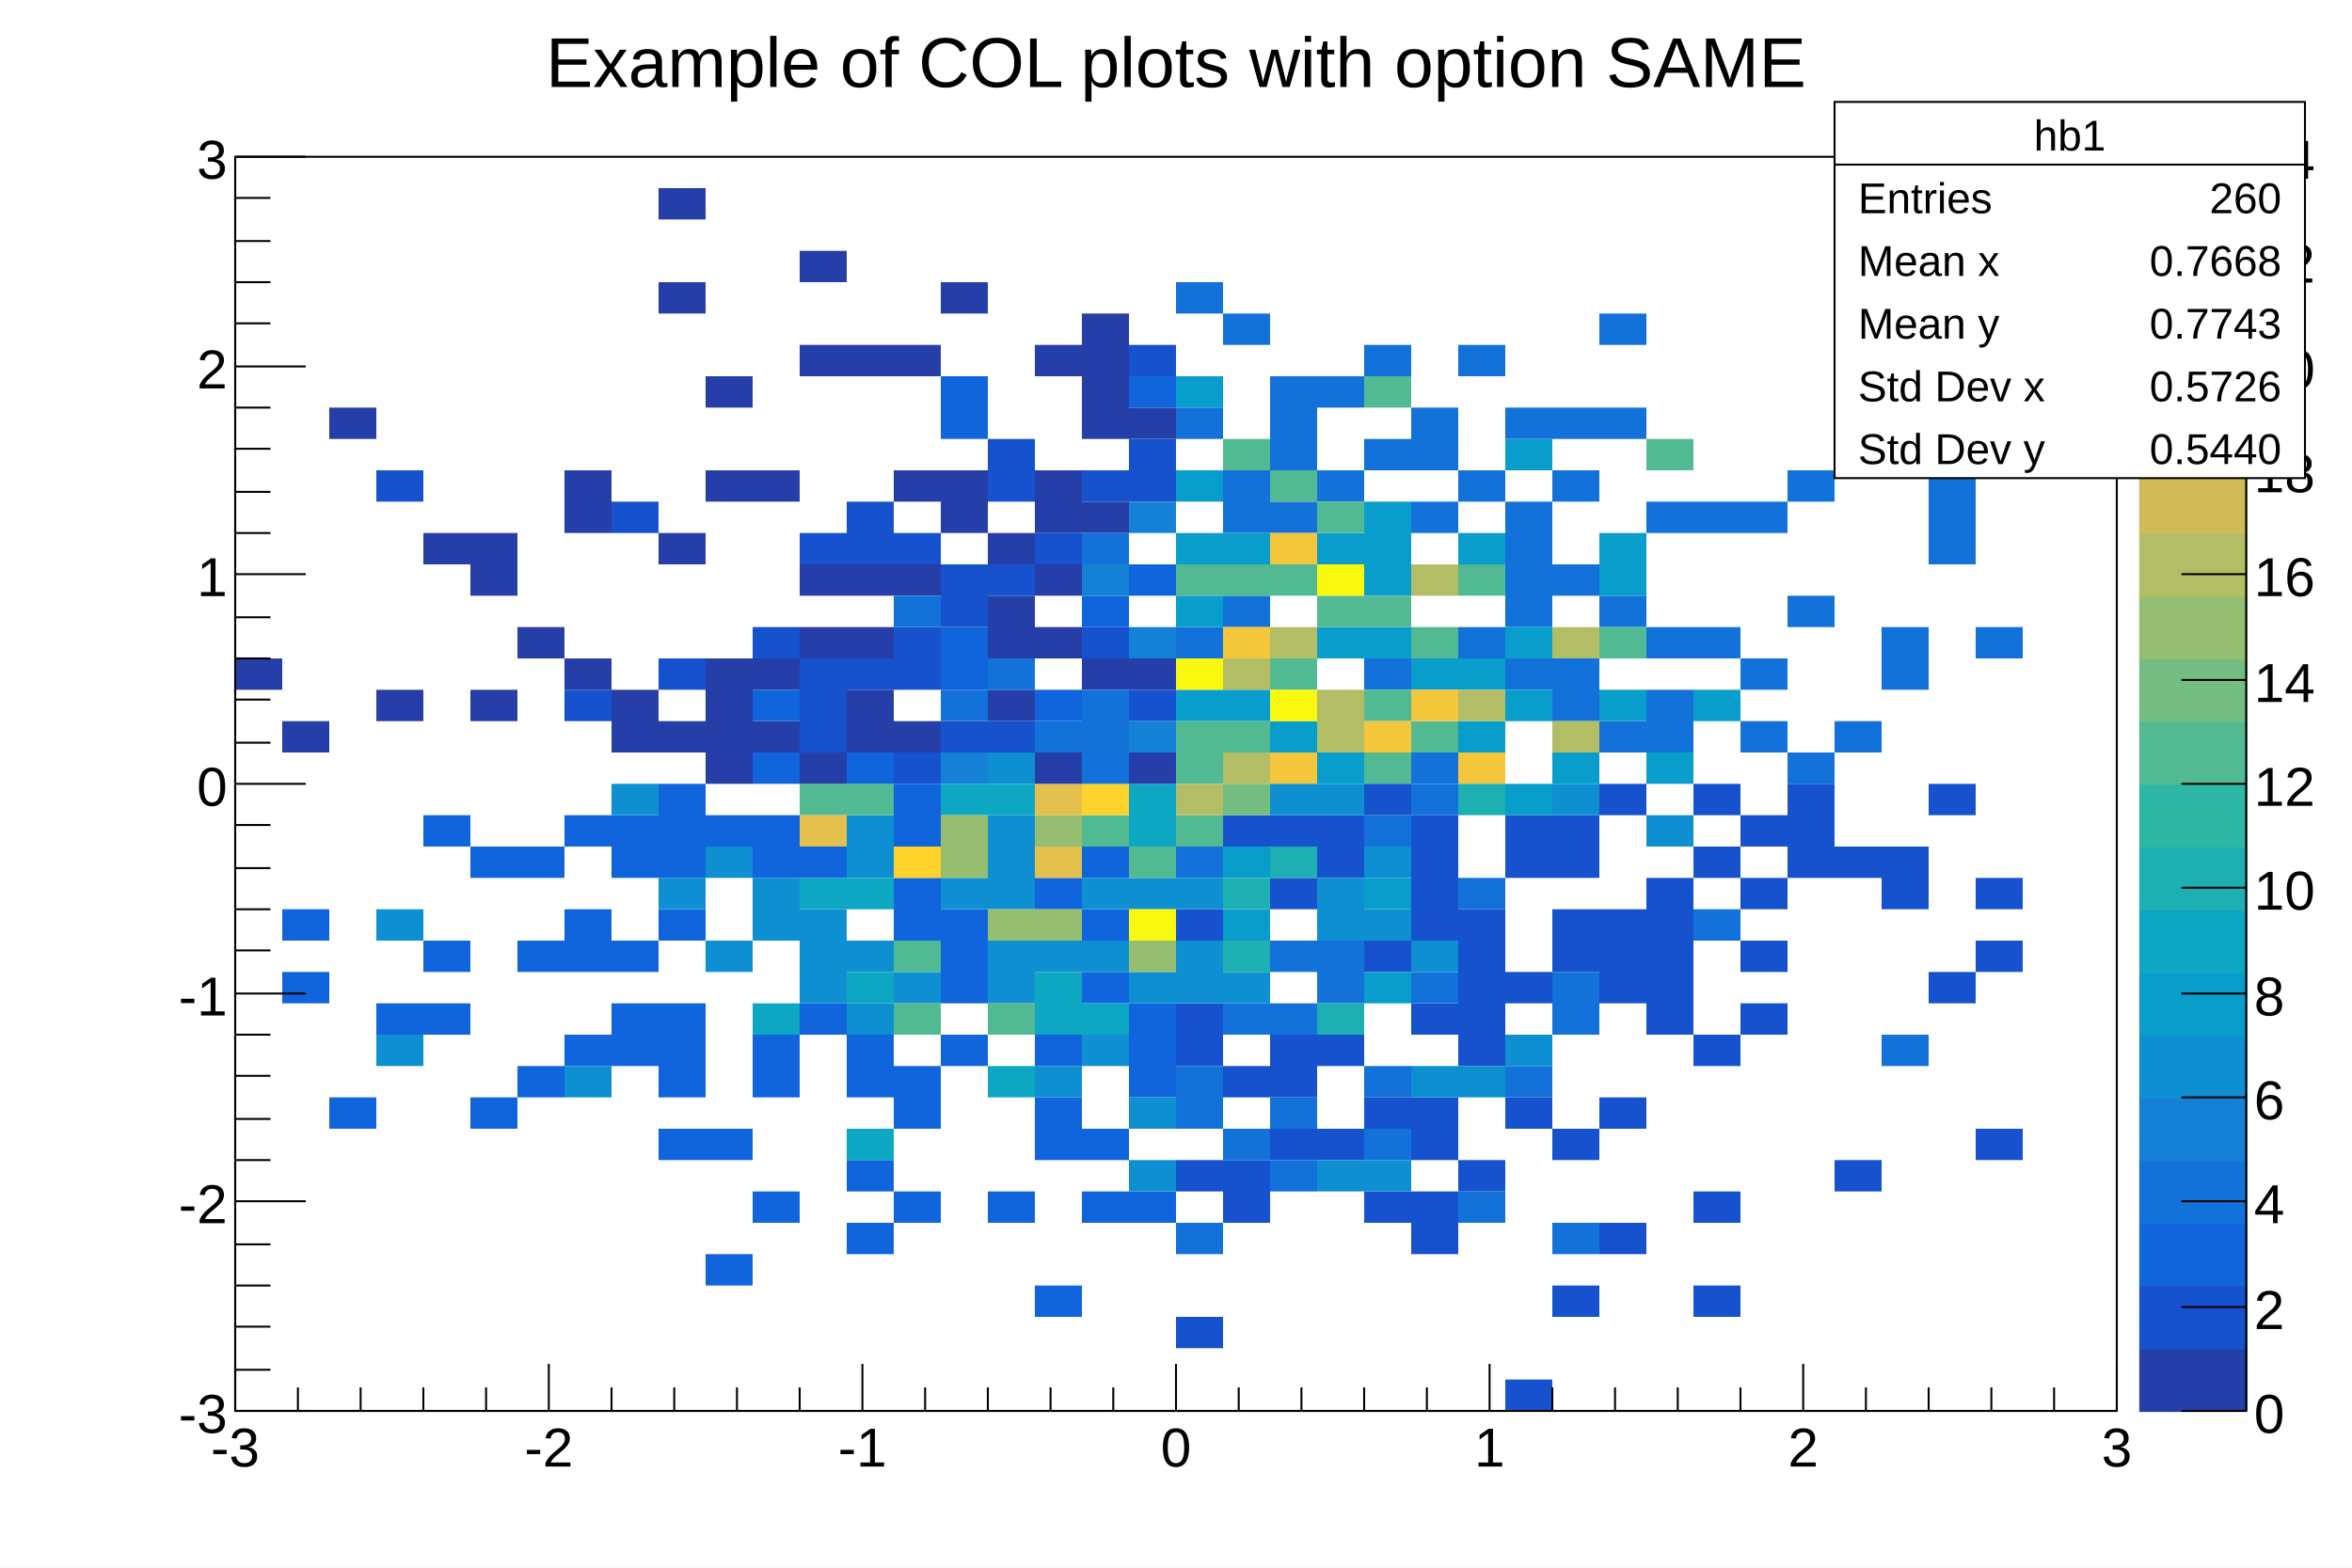
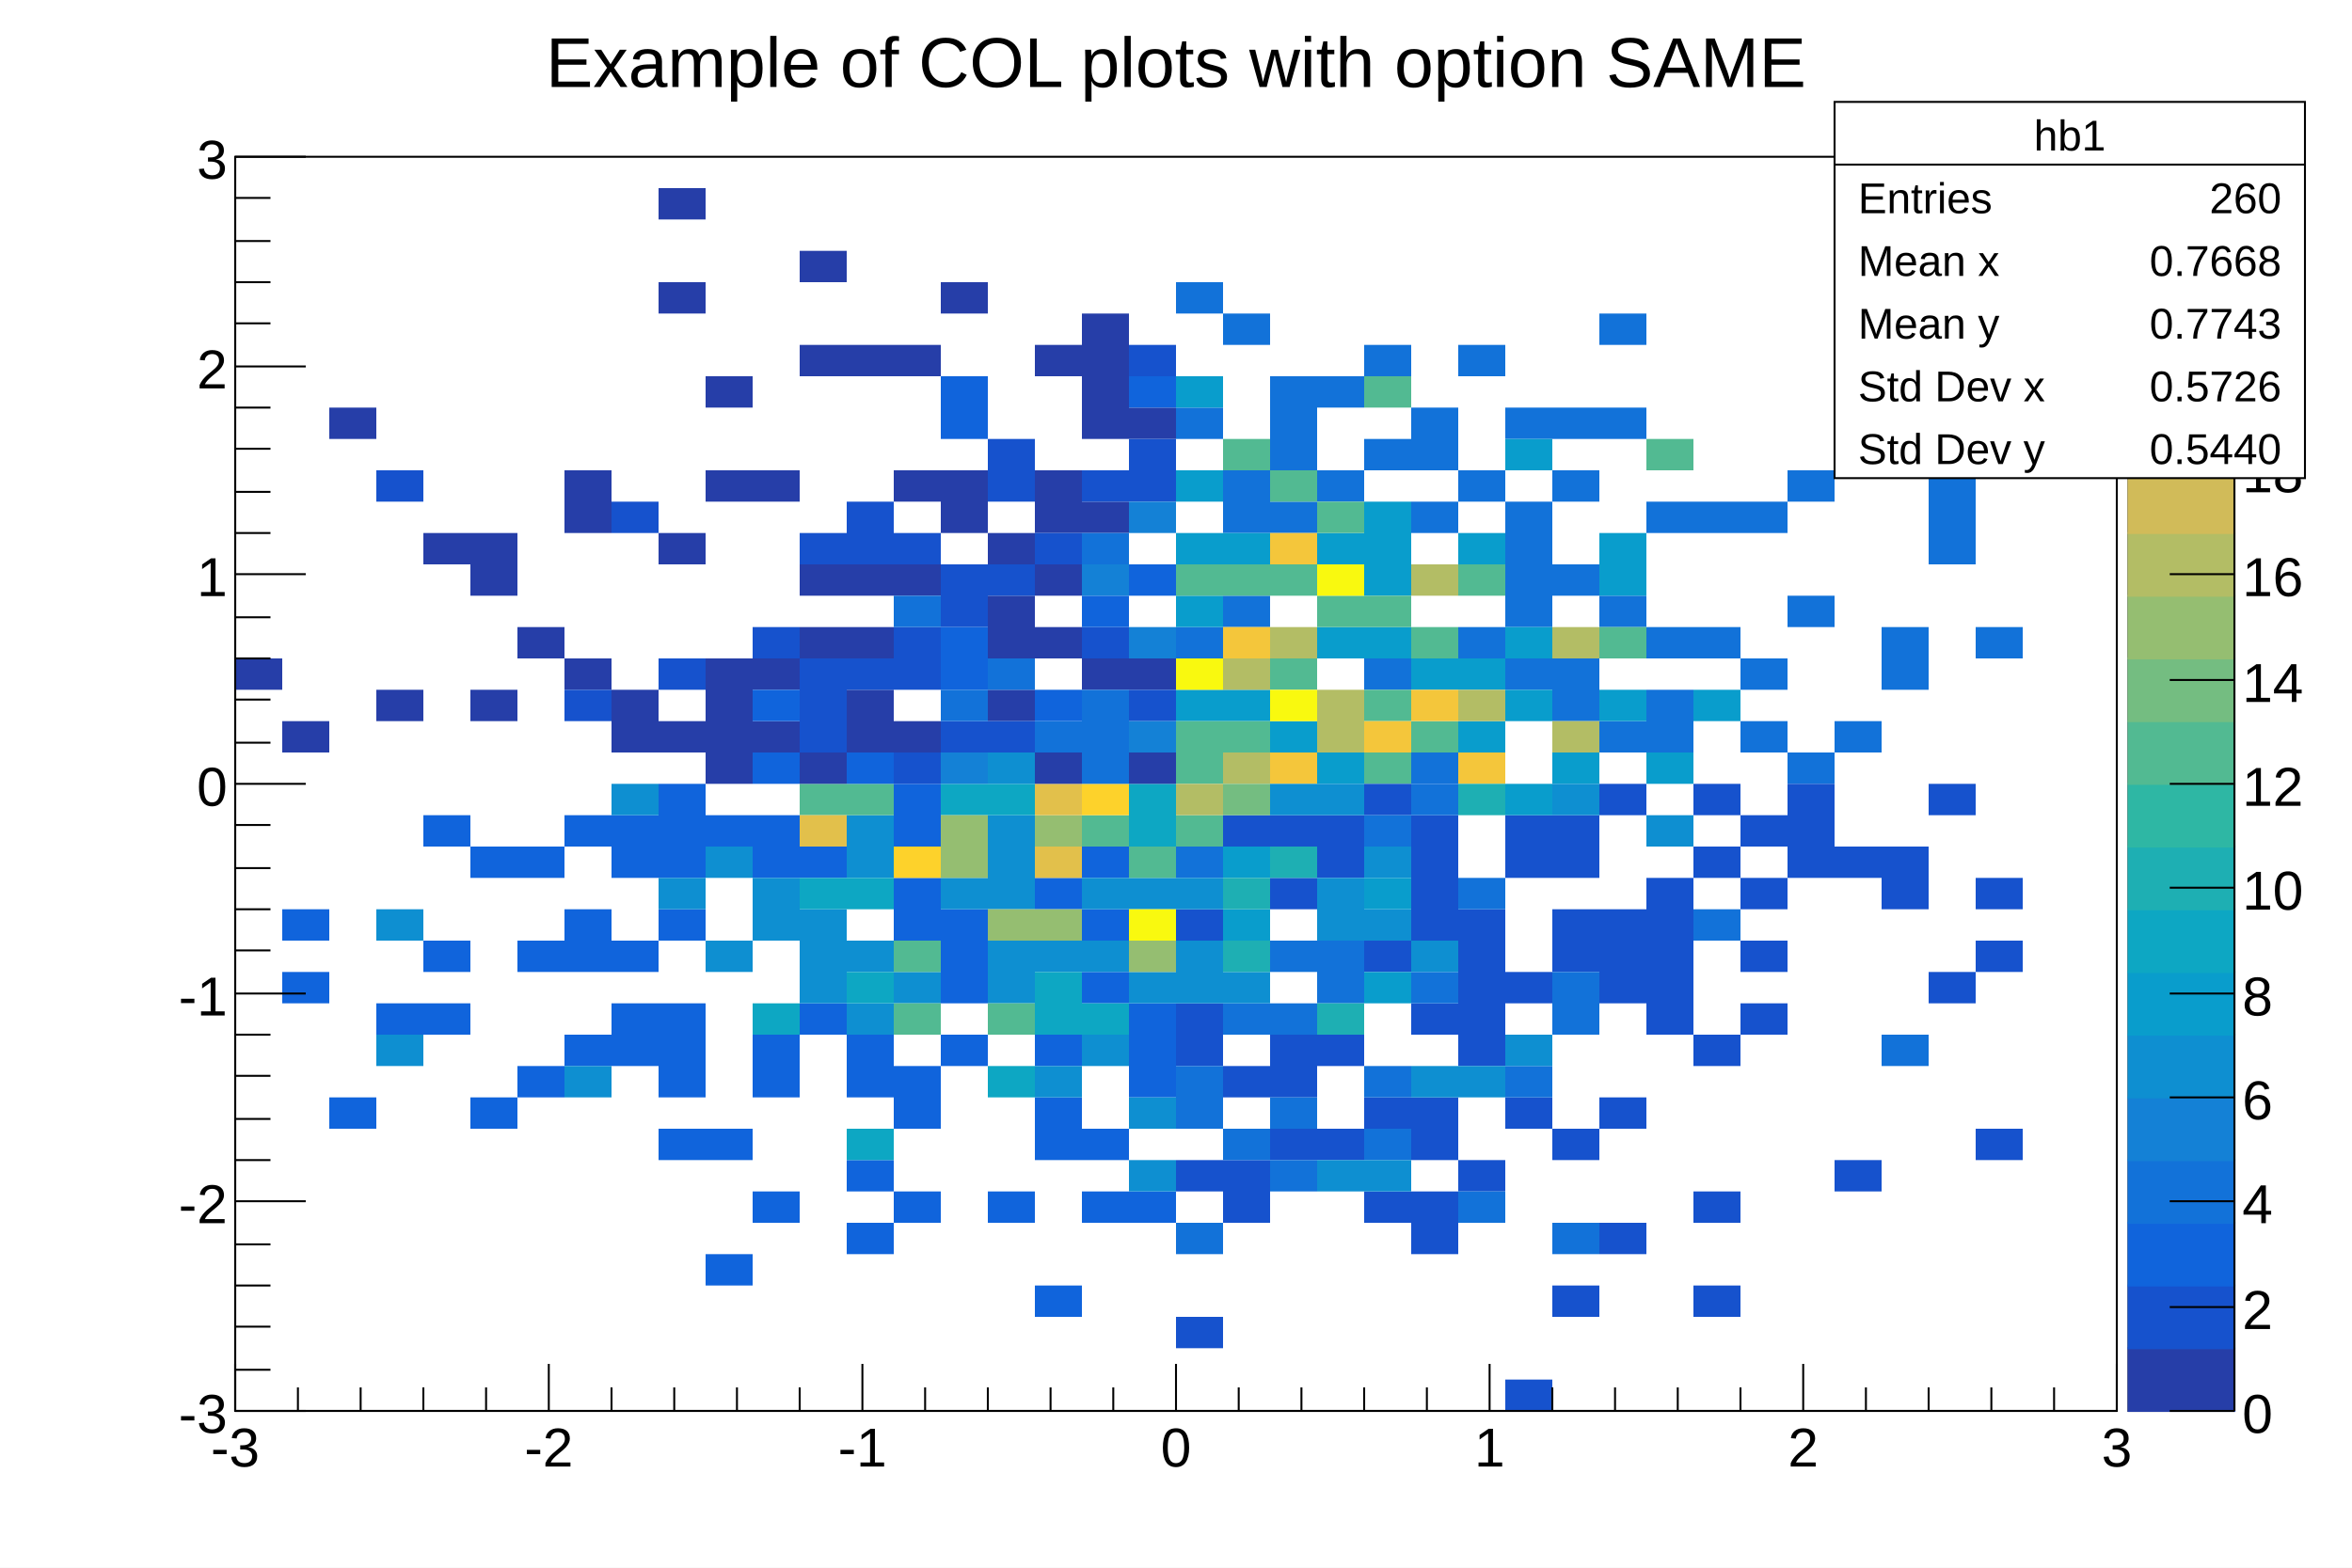
<svg xmlns="http://www.w3.org/2000/svg" viewBox="0 0 1200 800" preserveAspectRatio="none" width="1200" height="800">
  <rect x="0" y="0" width="1200" height="800" style="fill: white;" />
  <g>
    <g transform="translate(120,80)">
      <rect x="0" y="0" width="960" height="640" style="fill: white; stroke: black; stroke-width: 1;" />
      <svg x="0" y="0" overflow="hidden" width="960" height="640" viewBox="0 0 960 640">
        <g>
          <path palette-index="50" fill="rgb(18,114,217)" d="M480,240v16h24v-16zm0,-112v16h24v-16zm0,-64v16h24v-16zm24,160v16h24v-16zm0,-48v16h24v-16zm0,-16v16h24v-16zm0,-80v16h24v-16zm24,96v16h24v-16zm0,-32v16h24v-16zm0,-16v16h24v-16zm0,-16v16h24v-16zm24,48v16h24v-16zm0,-48v16h24v-16zm24,144v16h24v-16zm0,-112v16h24v-16zm0,-48v16h24v-16zm24,208v16h24v-16zm0,-128v16h24v-16zm0,-32v16h24v-16zm0,-16v16h24v-16zm24,112v16h24v-16zm0,-80v16h24v-16zm0,-64v16h24v-16zm24,160v16h24v-16zm0,-32v16h24v-16zm0,-16v16h24v-16zm0,-16v16h24v-16zm0,-16v16h24v-16zm0,-48v16h24v-16zm24,144v16h24v-16zm0,-16v16h24v-16zm0,-48v16h24v-16zm0,-48v16h24v-16zm0,-32v16h24v-16zm24,160v16h24v-16zm0,-64v16h24v-16zm0,-96v16h24v-16zm0,-48v16h24v-16zm24,208v16h24v-16zm0,-16v16h24v-16zm0,-32v16h24v-16zm0,-64v16h24v-16zm24,64v16h24v-16zm0,-64v16h24v-16zm24,112v16h24v-16zm0,-32v16h24v-16zm0,-80v16h24v-16zm24,128v16h24v-16zm0,-80v16h24v-16zm0,-64v16h24v-16zm24,128v16h24v-16zM816,48v16h24v-16zm24,208v16h24v-16zm0,-16v16h24v-16zm24,-48v16h24v-16zm0,-16v16h24v-16zm0,-16v16h24v-16zm24,80v16h24v-16zM888,80v16h24v-16z" />
          <path palette-index="89" fill="rgb(9,157,204)" d="M480,272v16h24v-16zm0,-48v16h24v-16zm0,-32v16h24v-16zm0,-32v16h24v-16zm0,-48v16h24v-16zm24,160v16h24v-16zm0,-80v16h24v-16zm24,96v16h24v-16zm24,16v16h24v-16zm0,-64v16h24v-16zm0,-48v16h24v-16zm24,48v16h24v-16zm0,-32v16h24v-16zm0,-16v16h24v-16zm0,-16v16h24v-16zm24,80v16h24v-16zm24,32v16h24v-16zm0,-32v16h24v-16zm0,-64v16h24v-16zm24,80v16h24v-16zm0,-32v16h24v-16zm0,-96v16h24v-16zm24,160v16h24v-16zm24,-32v16h24v-16zm0,-64v16h24v-16zm0,-16v16h24v-16zm24,112v16h24v-16zm24,-32v16h24v-16z" />
          <path palette-index="140" fill="rgb(82,186,146)" d="M480,304v16h24v-16zm0,-16v16h24v-16zm0,-80v16h24v-16zm24,80v16h24v-16zm0,-80v16h24v-16zm0,-64v16h24v-16zm24,112v16h24v-16zm0,-48v16h24v-16zm0,-48v16h24v-16zm24,64v16h24v-16zm0,-48v16h24v-16zm24,128v16h24v-16zm0,-32v16h24v-16zm0,-48v16h24v-16zm0,-112v16h24v-16zm24,176v16h24v-16zm0,-48v16h24v-16zm24,-32v16h24v-16zm72,32v16h24v-16zm24,-96v16h24v-16z" />
          <path palette-index="178" fill="rgb(179,189,101)" d="M504,304v16h24v-16zm0,-48v16h24v-16zm24,-16v16h24v-16zm24,48v16h24v-16zm0,-16v16h24v-16zm48,-64v16h24v-16zm24,64v16h24v-16zm48,16v16h24v-16zm0,-48v16h24v-16z" />
          <path palette-index="216" fill="rgb(244,198,59)" d="M504,240v16h24v-16zm24,64v16h24v-16zm0,-112v16h24v-16zm48,96v16h24v-16zm24,-16v16h24v-16zm24,32v16h24v-16z" />
          <path palette-index="254" fill="rgb(249,249,15)" d="M480,256v16h24v-16zm48,16v16h24v-16zm24,-64v16h24v-16z" />
        </g>
        <g>
          <path palette-index="38" fill="rgb(16,100,220)" d="M24,416v16h24v-16zm0,-32v16h24v-16zm24,96v16h24v-16zM72,432v16h24v-16zm24,0v16h24v-16zm0,-32v16h24v-16zm0,-64v16h24v-16zm24,144v16h24v-16zm0,-128v16h24v-16zm24,112v16h24v-16zm0,-64v16h24v-16zm0,-48v16h24v-16zm24,96v16h24v-16zm0,-48v16h24v-16zm0,-16v16h24v-16zm0,-48v16h24v-16zm24,112v16h24v-16zm0,-16v16h24v-16zm0,-32v16h24v-16zm0,-48v16h24v-16zm0,-16v16h24v-16zm24,160v16h24v-16zm0,-32v16h24v-16zm0,-16v16h24v-16zm0,-16v16h24v-16zm0,-48v16h24v-16zm0,-32v16h24v-16zm0,-16v16h24v-16zm0,-16v16h24v-16zm24,240v16h24v-16zm0,-64v16h24v-16zm0,-160v16h24v-16zm24,192v16h24v-16zm0,-64v16h24v-16zm0,-16v16h24v-16zm0,-96v16h24v-16zm0,-16v16h24v-16zm24,96v16h24v-16zm0,-80v16h24v-16zm24,192v16h24v-16zm0,-32v16h24v-16zm0,-48v16h24v-16zm0,-16v16h24v-16zm24,80v16h24v-16zm0,-48v16h24v-16zm0,-16v16h24v-16zm0,-80v16h24v-16zm0,-16v16h24v-16zm0,-32v16h24v-16zm0,-16v16h24v-16zm24,128v16h24v-16zm0,-32v16h24v-16zm0,-16v16h24v-16zm0,-16v16h24v-16zm24,144v16h24v-16zm24,48v16h24v-16zm0,-80v16h24v-16zm0,-16v16h24v-16zm0,-32v16h24v-16zm0,-80v16h24v-16zm24,160v16h24v-16zm0,-32v16h24v-16zm0,-80v16h24v-16zm0,-32v16h24v-16zm0,-32v16h24v-16zm24,176v16h24v-16zm0,-64v16h24v-16zm0,-16v16h24v-16zm0,-16v16h24v-16z" />
          <path palette-index="76" fill="rgb(14,143,209)" d="M72,448v16h24v-16zm0,-64v16h24v-16zm96,80v16h24v-16zM192,320v16h24v-16zm24,48v16h24v-16zm24,32v16h24v-16zm0,-48v16h24v-16zm24,32v16h24v-16zm0,-16v16h24v-16zm24,48v16h24v-16zm0,-16v16h24v-16zm0,-16v16h24v-16zm24,48v16h24v-16zm0,-32v16h24v-16zm0,-48v16h24v-16zm0,-16v16h24v-16zm24,80v16h24v-16zm24,-48v16h24v-16zm24,48v16h24v-16zm0,-16v16h24v-16zm0,-32v16h24v-16zm0,-16v16h24v-16zm0,-16v16h24v-16zm24,128v16h24v-16zm0,-64v16h24v-16zm24,48v16h24v-16zm0,-48v16h24v-16zm0,-32v16h24v-16zm24,144v16h24v-16zm0,-32v16h24v-16zm0,-64v16h24v-16zm0,-48v16h24v-16z" />
          <path palette-index="101" fill="rgb(13,167,195)" d="M264,432v16h24v-16zm24,-64v16h24v-16zm24,128v16h24v-16zm0,-80v16h24v-16zm0,-48v16h24v-16zm48,-48v16h24v-16zm24,144v16h24v-16zm0,-144v16h24v-16zm24,112v16h24v-16zm0,-16v16h24v-16zm24,16v16h24v-16zm24,-96v16h24v-16zm0,-16v16h24v-16z" />
          <path palette-index="140" fill="rgb(82,186,146)" d="M288,320v16h24v-16zm24,0v16h24v-16zm24,112v16h24v-16zm0,-32v16h24v-16zm48,32v16h24v-16zm48,-96v16h24v-16zm24,16v16h24v-16z" />
          <path palette-index="165" fill="rgb(149,190,113)" d="M360,352v16h24v-16zm0,-16v16h24v-16zm24,48v16h24v-16zm24,0v16h24v-16zm0,-48v16h24v-16zm48,64v16h24v-16z" />
          <path palette-index="203" fill="rgb(226,192,75)" d="M288,336v16h24v-16zm120,16v16h24v-16zm0,-32v16h24v-16z" />
          <path palette-index="229" fill="rgb(253,210,43)" d="M336,352v16h24v-16zm96,-32v16h24v-16z" />
          <path palette-index="254" fill="rgb(249,249,15)" d="M456,384v16h24v-16z" />
        </g>
        <g>
          <path palette-index="25" fill="rgb(22,82,205)" d="M480,592v16h24v-16zm0,-80v16h24v-16zm0,-64v16h24v-16zm0,-16v16h24v-16zm0,-48v16h24v-16zm24,144v16h24v-16zm0,-16v16h24v-16zm0,-48v16h24v-16zm0,-128v16h24v-16zm24,160v16h24v-16zm0,-32v16h24v-16zm0,-16v16h24v-16zm0,-80v16h24v-16zm0,-32v16h24v-16zm24,160v16h24v-16zm0,-48v16h24v-16zm0,-96v16h24v-16zm0,-16v16h24v-16zm24,192v16h24v-16zm0,-48v16h24v-16zm0,-80v16h24v-16zm0,-80v16h24v-16zm24,224v16h24v-16zm0,-16v16h24v-16zm0,-32v16h24v-16zm0,-16v16h24v-16zm0,-48v16h24v-16zm0,-48v16h24v-16zm0,-16v16h24v-16zm0,-16v16h24v-16zm0,-16v16h24v-16zm24,176v16h24v-16zm0,-64v16h24v-16zm0,-16v16h24v-16zm0,-16v16h24v-16zm0,-16v16h24v-16zm0,-16v16h24v-16zm24,240v16h24v-16zm0,-144v16h24v-16zm0,-64v16h24v-16zm0,-64v16h24v-16zm0,-16v16h24v-16zm24,240v16h24v-16zm0,-80v16h24v-16zm0,-96v16h24v-16zm0,-16v16h24v-16zm0,-32v16h24v-16zm0,-16v16h24v-16zm24,208v16h24v-16zm0,-64v16h24v-16zm0,-64v16h24v-16zm0,-16v16h24v-16zm0,-16v16h24v-16zm0,-64v16h24v-16zm24,112v16h24v-16zm0,-16v16h24v-16zm0,-16v16h24v-16zm0,-16v16h24v-16zm0,-16v16h24v-16zm24,208v16h24v-16zm0,-48v16h24v-16zm0,-80v16h24v-16zm0,-96v16h24v-16zm0,-32v16h24v-16zm24,112v16h24v-16zm0,-32v16h24v-16zm0,-32v16h24v-16zm0,-32v16h24v-16zm24,16v16h24v-16zm0,-16v16h24v-16zm0,-16v16h24v-16zm24,192v16h24v-16zm0,-160v16h24v-16zm24,16v16h24v-16zm0,-16v16h24v-16zm24,64v16h24v-16zm0,-96v16h24v-16zm24,176v16h24v-16zm0,-96v16h24v-16zm0,-32v16h24v-16z" />
          <path palette-index="50" fill="rgb(18,114,217)" d="M480,544v16h24v-16zm0,-64v16h24v-16zm0,-16v16h24v-16zm0,-112v16h24v-16zm24,144v16h24v-16zm0,-64v16h24v-16zm24,80v16h24v-16zm0,-32v16h24v-16zm0,-48v16h24v-16zm0,-32v16h24v-16zm24,16v16h24v-16zm0,-16v16h24v-16zm24,96v16h24v-16zm0,-32v16h24v-16zm0,-128v16h24v-16zm24,80v16h24v-16zm0,-96v16h24v-16zm24,208v16h24v-16zm0,-160v16h24v-16zm24,96v16h24v-16zm24,80v16h24v-16zm0,-112v16h24v-16zm0,-16v16h24v-16zm72,-32v16h24v-16zm96,64v16h24v-16z" />
          <path palette-index="76" fill="rgb(14,143,209)" d="M480,416v16h24v-16zm0,-16v16h24v-16zm0,-32v16h24v-16zm24,48v16h24v-16zm24,-96v16h24v-16zm24,192v16h24v-16zm0,-128v16h24v-16zm0,-16v16h24v-16zm0,-48v16h24v-16zm24,192v16h24v-16zm0,-128v16h24v-16zm0,-32v16h24v-16zm24,112v16h24v-16zm0,-64v16h24v-16zm24,64v16h24v-16zm24,-16v16h24v-16zM672,320v16h24v-16zm48,16v16h24v-16z" />
          <path palette-index="89" fill="rgb(9,157,204)" d="M504,384v16h24v-16zm0,-32v16h24v-16zm72,64v16h24v-16zm0,-48v16h24v-16zm72,-48v16h24v-16z" />
          <path palette-index="114" fill="rgb(30,175,179)" d="M504,400v16h24v-16zm0,-32v16h24v-16zm24,-16v16h24v-16zm24,80v16h24v-16zM624,320v16h24v-16z" />
          <path palette-index="140" fill="rgb(82,186,146)" d="M480,336v16h24v-16z" />
          <path palette-index="152" fill="rgb(116,189,129)" d="M504,320v16h24v-16z" />
          <path palette-index="178" fill="rgb(179,189,101)" d="M480,320v16h24v-16z" />
        </g>
        <g>
          <path palette-index="12" fill="rgb(38,62,168)" d="M0,256v16h24v-16zm24,32v16h24v-16zM48,128v16h24v-16zM72,272v16h24v-16zM96,192v16h24v-16zm24,80v16h24v-16zm0,-64v16h24v-16zm0,-16v16h24v-16zm24,48v16h24v-16zm24,16v16h24v-16zm0,-80v16h24v-16zm0,-16v16h24v-16zm24,128v16h24v-16zm0,-16v16h24v-16zm24,16v16h24v-16zm0,-96v16h24v-16zM216,64v16h24v-16zm0,-48v16h24v-16zm24,288v16h24v-16zm0,-16v16h24v-16zm0,-16v16h24v-16zm0,-16v16h24v-16zm0,-96v16h24v-16zm0,-48v16h24v-16zm24,176v16h24v-16zm0,-32v16h24v-16zm0,-96v16h24v-16zm24,144v16h24v-16zm0,-64v16h24v-16zm0,-32v16h24v-16zM288,96v16h24v-16zm0,-48v16h24v-16zm24,240v16h24v-16zm0,-16v16h24v-16zm0,-32v16h24v-16zm0,-32v16h24v-16zM312,96v16h24v-16zm24,192v16h24v-16zm0,-80v16h24v-16zm0,-48v16h24v-16zm0,-64v16h24v-16zm24,80v16h24v-16zm0,-16v16h24v-16zm0,-96v16h24v-16zm24,208v16h24v-16zm0,-32v16h24v-16zm0,-16v16h24v-16zm0,-32v16h24v-16zm24,112v16h24v-16zm0,-64v16h24v-16zm0,-32v16h24v-16zm0,-32v16h24v-16zm0,-16v16h24v-16zm0,-64v16h24v-16zm24,160v16h24v-16zm0,-80v16h24v-16zm0,-48v16h24v-16zm0,-16v16h24v-16zm0,-16v16h24v-16zm0,-16v16h24v-16zm24,224v16h24v-16zm0,-48v16h24v-16zm0,-128v16h24v-16z" />
          <path palette-index="25" fill="rgb(22,82,205)" d="M72,160v16h24v-16zm96,112v16h24v-16zm24,-96v16h24v-16zm24,80v16h24v-16zm48,-16v16h24v-16zm24,48v16h24v-16zm0,-16v16h24v-16zm0,-16v16h24v-16zm0,-64v16h24v-16zm24,64v16h24v-16zm0,-64v16h24v-16zm0,-16v16h24v-16zm24,128v16h24v-16zm0,-48v16h24v-16zm0,-16v16h24v-16zm0,-48v16h24v-16zm24,96v16h24v-16zm0,-64v16h24v-16zm0,-16v16h24v-16zm24,80v16h24v-16zm0,-80v16h24v-16zm0,-48v16h24v-16zm0,-16v16h24v-16zm24,48v16h24v-16zm24,48v16h24v-16zm0,-80v16h24v-16zm24,112v16h24v-16zm0,-112v16h24v-16zm0,-16v16h24v-16zm0,-48v16h24v-16z" />
          <path palette-index="38" fill="rgb(16,100,220)" d="M264,304v16h24v-16zm0,-32v16h24v-16zm48,32v16h24v-16zm48,-48v16h24v-16zm0,-16v16h24v-16zm0,-112v16h24v-16zm0,-16v16h24v-16zm48,160v16h24v-16zm24,-48v16h24v-16zm24,-16v16h24v-16zm0,-96v16h24v-16z" />
          <path palette-index="50" fill="rgb(18,114,217)" d="M336,224v16h24v-16zm24,48v16h24v-16zm24,-16v16h24v-16zm24,32v16h24v-16zm24,16v16h24v-16zm0,-16v16h24v-16zm0,-16v16h24v-16zm0,-80v16h24v-16z" />
          <path palette-index="63" fill="rgb(20,129,214)" d="M360,304v16h24v-16zm72,-96v16h24v-16zm24,80v16h24v-16zm0,-48v16h24v-16zm0,-64v16h24v-16z" />
          <path palette-index="76" fill="rgb(14,143,209)" d="M384,304v16h24v-16z" />
        </g>
      </svg>
      <g>
        <g transform="translate(0,640)">
          <line x1="0" y1="0" x2="960" y2="0" style="stroke: black; stroke-width: 1;" />
          <path d="M0,-24v24m32,-12v12m32,-12v12m32,-12v12m32,-12v12m32,-24v24m32,-12v12m32,-12v12m32,-12v12m32,-12v12m32,-24v24m32,-12v12m32,-12v12m32,-12v12m32,-12v12m32,-24v24m32,-12v12m32,-12v12m32,-12v12m32,-12v12m32,-24v24m32,-12v12m32,-12v12m32,-12v12m32,-12v12m32,-24v24m32,-12v12m32,-12v12m32,-12v12m32,-12v12m32,-24v24" style="stroke: black; stroke-width: 1;" />
          <g font-family="Arial" font-size="28" space="preserve">
            <text fill="black" text-anchor="middle" dy=".8em" transform="translate(0,6)">
       -3
      </text>
            <text fill="black" text-anchor="middle" dy=".8em" transform="translate(160,6)">
       -2
      </text>
            <text fill="black" text-anchor="middle" dy=".8em" transform="translate(320,6)">
       -1
      </text>
            <text fill="black" text-anchor="middle" dy=".8em" transform="translate(480,6)">
       0
      </text>
            <text fill="black" text-anchor="middle" dy=".8em" transform="translate(640,6)">
       1
      </text>
            <text fill="black" text-anchor="middle" dy=".8em" transform="translate(800,6)">
       2
      </text>
            <text fill="black" text-anchor="middle" dy=".8em" transform="translate(960,6)">
       3
      </text>
          </g>
        </g>
        <g>
          <line x1="0" y1="0" x2="0" y2="640" style="stroke: black; stroke-width: 1;" />
          <path d="M36,640h-36m18,-21h-18m18,-22h-18m18,-21h-18m18,-21h-18m36,-22h-36m18,-21h-18m18,-21h-18m18,-22h-18m18,-21h-18m36,-21h-36m18,-22h-18m18,-21h-18m18,-21h-18m18,-22h-18m36,-21h-36m18,-21h-18m18,-22h-18m18,-21h-18m18,-21h-18m36,-22h-36m18,-21h-18m18,-21h-18m18,-22h-18m18,-21h-18m36,-21h-36m18,-22h-18m18,-21h-18m18,-21h-18m18,-22h-18m36,-21h-36" style="stroke: black; stroke-width: 1;" />
          <g font-family="Arial" font-size="28" space="preserve">
            <text fill="black" text-anchor="end" dy=".4em" transform="translate(-4,640)">
       -3
      </text>
            <text fill="black" text-anchor="end" dy=".4em" transform="translate(-4,533)">
       -2
      </text>
            <text fill="black" text-anchor="end" dy=".4em" transform="translate(-4,427)">
       -1
      </text>
            <text fill="black" text-anchor="end" dy=".4em" transform="translate(-4,320)">
       0
      </text>
            <text fill="black" text-anchor="end" dy=".4em" transform="translate(-4,213)">
       1
      </text>
            <text fill="black" text-anchor="end" dy=".4em" transform="translate(-4,107)">
       2
      </text>
            <text fill="black" text-anchor="end" dy=".4em" transform="translate(-4,0)">
       3
      </text>
          </g>
        </g>
      </g>
    </g>
-     <g transform="translate(1092,80)">
+     <g transform="translate(1086,80)">
      <path d="M0,0h54v640h-54z" style="fill: rgb(249,249,15); stroke: black; stroke-width: 1;" />
      <rect x="0" y="608" width="54" height="32" style="fill: rgb(38,62,168); stroke: rgb(38,62,168);" />
      <rect x="0" y="576" width="54" height="32" style="fill: rgb(22,82,205); stroke: rgb(22,82,205);" />
      <rect x="0" y="544" width="54" height="32" style="fill: rgb(16,100,220); stroke: rgb(16,100,220);" />
      <rect x="0" y="512" width="54" height="32" style="fill: rgb(18,114,217); stroke: rgb(18,114,217);" />
      <rect x="0" y="480" width="54" height="32" style="fill: rgb(20,129,214); stroke: rgb(20,129,214);" />
      <rect x="0" y="448" width="54" height="32" style="fill: rgb(14,143,209); stroke: rgb(14,143,209);" />
      <rect x="0" y="416" width="54" height="32" style="fill: rgb(9,157,204); stroke: rgb(9,157,204);" />
      <rect x="0" y="384" width="54" height="32" style="fill: rgb(13,167,195); stroke: rgb(13,167,195);" />
      <rect x="0" y="352" width="54" height="32" style="fill: rgb(30,175,179); stroke: rgb(30,175,179);" />
      <rect x="0" y="320" width="54" height="32" style="fill: rgb(46,183,164); stroke: rgb(46,183,164);" />
      <rect x="0" y="288" width="54" height="32" style="fill: rgb(82,186,146); stroke: rgb(82,186,146);" />
      <rect x="0" y="256" width="54" height="32" style="fill: rgb(116,189,129); stroke: rgb(116,189,129);" />
      <rect x="0" y="224" width="54" height="32" style="fill: rgb(149,190,113); stroke: rgb(149,190,113);" />
      <rect x="0" y="192" width="54" height="32" style="fill: rgb(179,189,101); stroke: rgb(179,189,101);" />
      <rect x="0" y="160" width="54" height="32" style="fill: rgb(209,187,89); stroke: rgb(209,187,89);" />
      <rect x="0" y="128" width="54" height="32" style="fill: rgb(226,192,75); stroke: rgb(226,192,75);" />
      <rect x="0" y="96" width="54" height="32" style="fill: rgb(244,198,59); stroke: rgb(244,198,59);" />
      <rect x="0" y="64" width="54" height="32" style="fill: rgb(253,210,43); stroke: rgb(253,210,43);" />
      <rect x="0" y="32" width="54" height="32" style="fill: rgb(251,230,29); stroke: rgb(251,230,29);" />
      <rect x="0" y="0" width="54" height="32" style="fill: rgb(249,249,15); stroke: rgb(249,249,15);" />
      <g transform="translate(54, 0)">
        <line x1="0" y1="0" x2="0" y2="640" style="stroke: black; stroke-width: 1;" />
        <path d="M0,640h-33m33,-53h-33m33,-54h-33m33,-53h-33m33,-53h-33m33,-54h-33m33,-53h-33m33,-53h-33m33,-54h-33m33,-53h-33m33,-53h-33m33,-54h-33m33,-53h-33" style="stroke: black; stroke-width: 1;" />
        <g font-family="Arial" font-size="28" space="preserve">
          <text fill="black" text-anchor="start" dy=".4em" transform="translate(4,640)">
      0
     </text>
          <text fill="black" text-anchor="start" dy=".4em" transform="translate(4,587)">
      2
     </text>
          <text fill="black" text-anchor="start" dy=".4em" transform="translate(4,533)">
      4
     </text>
          <text fill="black" text-anchor="start" dy=".4em" transform="translate(4,480)">
      6
     </text>
          <text fill="black" text-anchor="start" dy=".4em" transform="translate(4,427)">
      8
     </text>
          <text fill="black" text-anchor="start" dy=".4em" transform="translate(4,373)">
      10
     </text>
          <text fill="black" text-anchor="start" dy=".4em" transform="translate(4,320)">
      12
     </text>
          <text fill="black" text-anchor="start" dy=".4em" transform="translate(4,267)">
      14
     </text>
          <text fill="black" text-anchor="start" dy=".4em" transform="translate(4,213)">
      16
     </text>
          <text fill="black" text-anchor="start" dy=".4em" transform="translate(4,160)">
      18
     </text>
          <text fill="black" text-anchor="start" dy=".4em" transform="translate(4,107)">
      20
     </text>
          <text fill="black" text-anchor="start" dy=".4em" transform="translate(4,53)">
      22
     </text>
          <text fill="black" text-anchor="start" dy=".4em" transform="translate(4,0)">
      24
     </text>
        </g>
      </g>
    </g>
    <g transform="translate(214,4)" font-family="Arial" font-size="36" space="preserve">
      <path d="M0,0h772v51h-772z" style="fill: none;" />
      <text fill="black" text-anchor="middle" dy=".4em" transform="translate(386,26)">
    Example of COL plots with option SAME
   </text>
    </g>
    <g transform="translate(936,52)" font-family="Arial" font-size="22" space="preserve">
      <path d="M0,0h240v192h-240z" style="fill: white; stroke: black; stroke-width: 1;" />
      <text fill="black" text-anchor="middle" dy=".4em" transform="translate(120,16)">
    hb1
   </text>
      <text fill="black" text-anchor="start" dy=".4em" transform="translate(12,48)">
    Entries
   </text>
      <text fill="black" text-anchor="end" dy=".4em" transform="translate(228,48)">
    260
   </text>
      <text fill="black" text-anchor="start" dy=".4em" transform="translate(12,80)">
    Mean x
   </text>
      <text fill="black" text-anchor="end" dy=".4em" transform="translate(228,80)">
    0.7668
   </text>
      <text fill="black" text-anchor="start" dy=".4em" transform="translate(12,112)">
    Mean y
   </text>
      <text fill="black" text-anchor="end" dy=".4em" transform="translate(228,112)">
    0.7743
   </text>
      <text fill="black" text-anchor="start" dy=".4em" transform="translate(12,144)">
    Std Dev x
   </text>
      <text fill="black" text-anchor="end" dy=".4em" transform="translate(228,144)">
    0.5726
   </text>
      <text fill="black" text-anchor="start" dy=".4em" transform="translate(12,176)">
    Std Dev y
   </text>
      <text fill="black" text-anchor="end" dy=".4em" transform="translate(228,176)">
    0.5440
   </text>
      <path d="M0,32h240" style="stroke: black; stroke-width: 1;" />
    </g>
  </g>
</svg>
